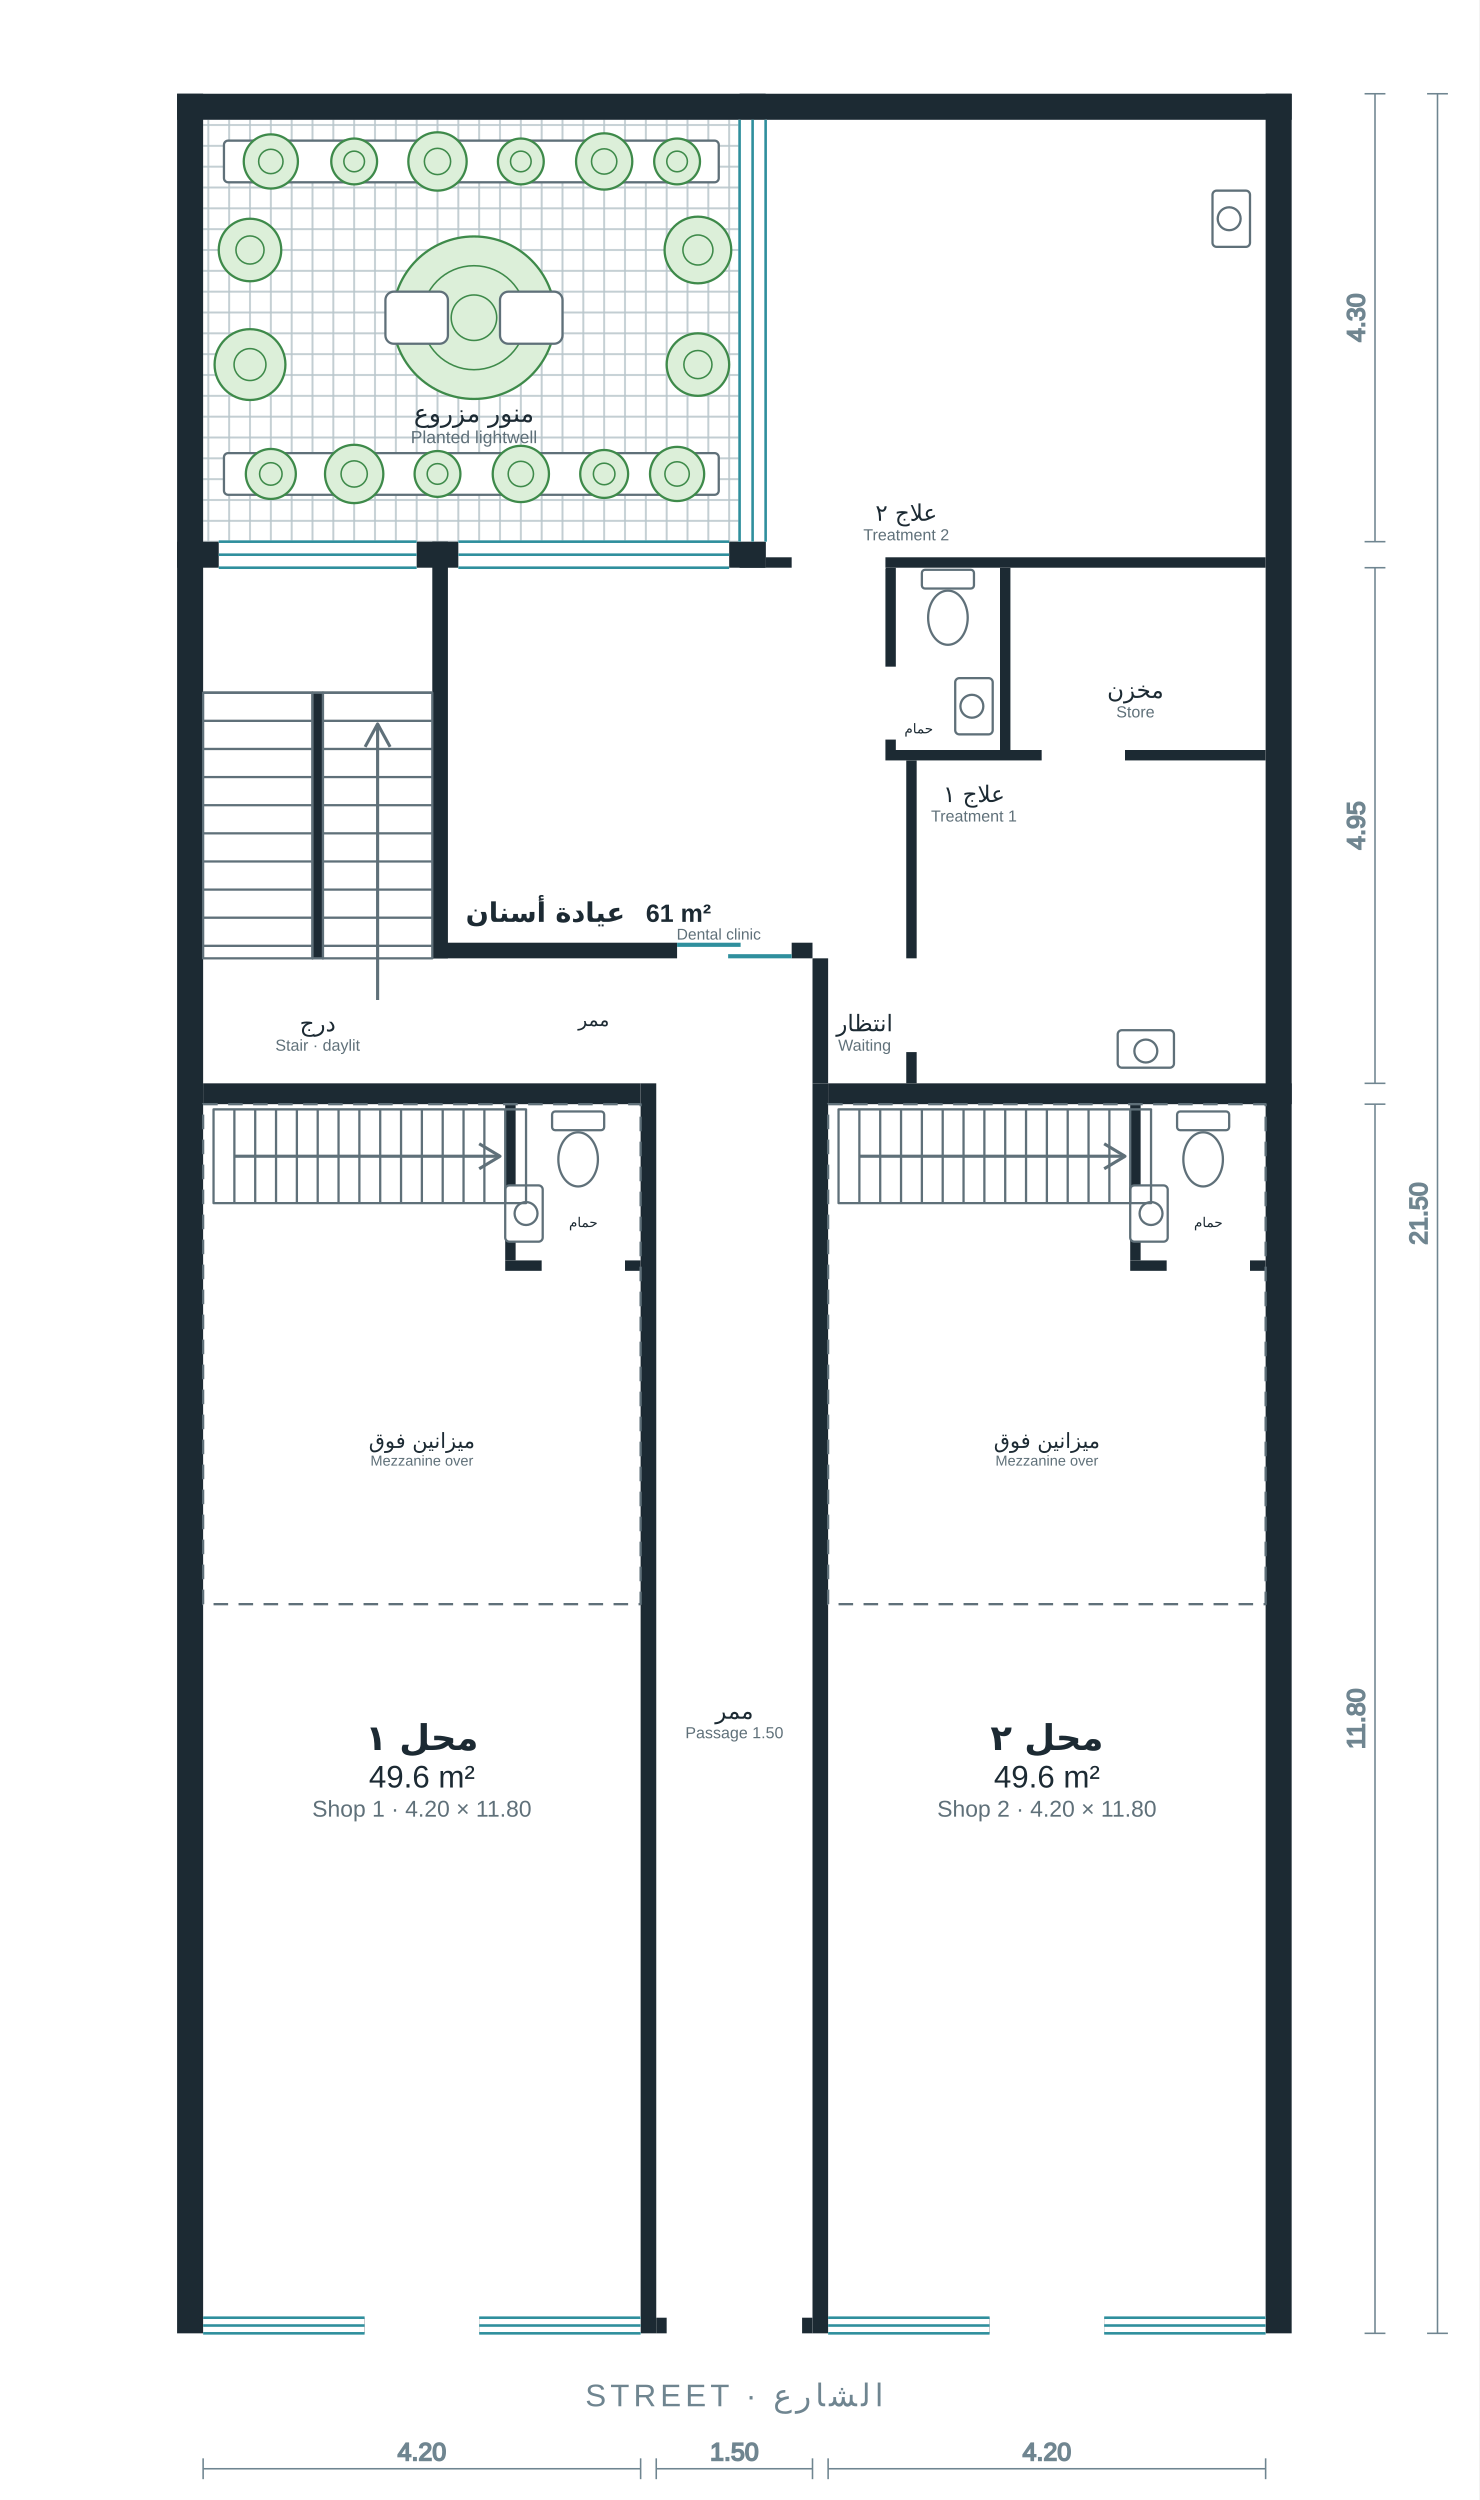
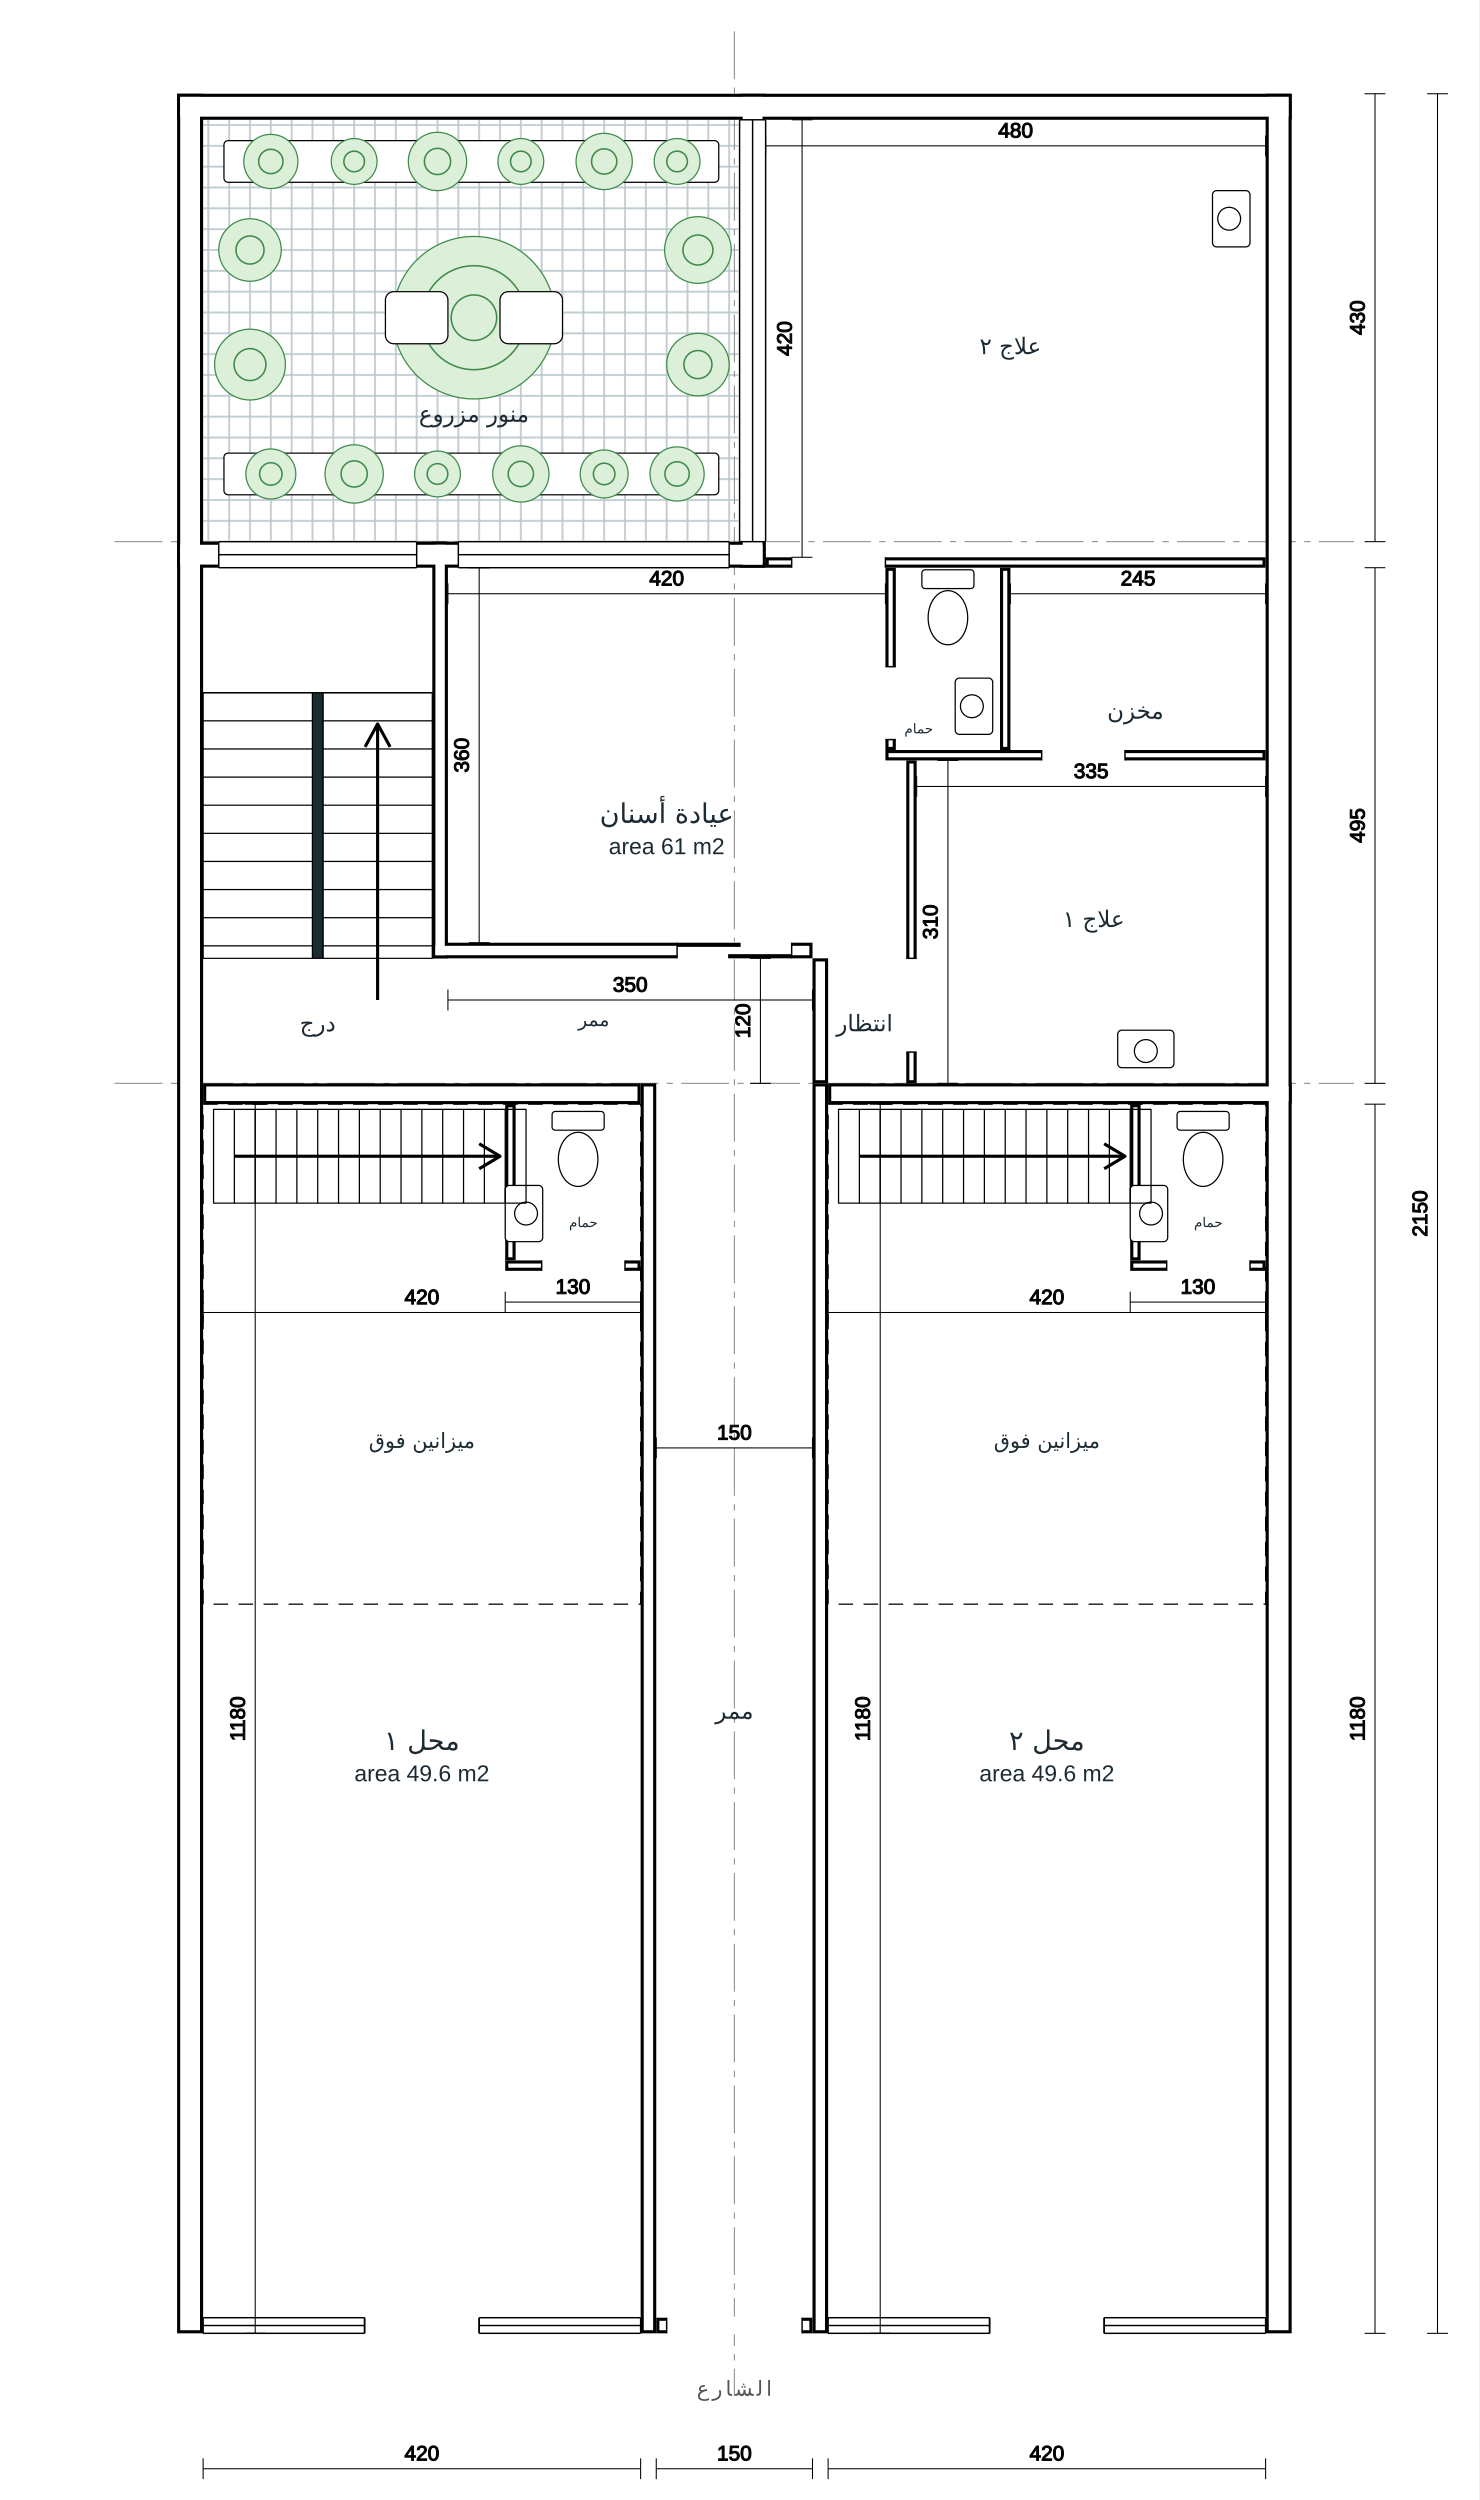
<svg xmlns="http://www.w3.org/2000/svg" viewBox="-170 -90 1420 2400" width="1420" height="2400" font-family="'IBM Plex Sans','IBM Plex Sans Arabic',-apple-system,'Helvetica Neue',Arial,sans-serif">
  <defs>
    <pattern id="terrace" width="28" height="28" patternUnits="userSpaceOnUse" patternTransform="rotate(45)">
      <line x1="0" y1="0" x2="0" y2="28" stroke="#b7c4ca" stroke-width="2" />
    </pattern>
    <pattern id="well" width="20" height="20" patternUnits="userSpaceOnUse">
      <line x1="0" y1="10" x2="20" y2="10" stroke="#b7c4ca" stroke-width="1.5" />
      <line x1="10" y1="0" x2="10" y2="20" stroke="#b7c4ca" stroke-width="1.5" />
    </pattern>
  </defs>
  <rect x="-170" y="-90" width="1420" height="2400" fill="#fff" />
  <g id="fill">
    <rect x="25" y="25" width="515" height="405" fill="url(#well)" />
-   </g>
-   <g id="wall" fill="#1c2a33">
-     <rect x="0" y="0" width="25" height="2150" />
-     <rect x="1045" y="0" width="25" height="2150" />
-     <rect x="0" y="0" width="1070" height="25" />
-     <rect x="540" y="0" width="25" height="455" />
-     <rect x="0" y="430" width="565" height="25" />
-     <rect x="245" y="430" width="15" height="400" />
-     <rect x="245" y="815" width="365" height="15" />
-     <rect x="610" y="830" width="15" height="120" />
-     <rect x="700" y="640" width="10" height="310" />
-     <rect x="680" y="630" width="365" height="10" />
-     <rect x="680" y="455" width="10" height="175" />
-     <rect x="790" y="455" width="10" height="175" />
-     <rect x="565" y="445" width="480" height="10" />
-     <rect x="25" y="950" width="420" height="20" />
-     <rect x="625" y="950" width="445" height="20" />
-     <rect x="445" y="950" width="15" height="1200" />
-     <rect x="610" y="950" width="15" height="1200" />
-     <rect x="460" y="2135" width="150" height="15" />
-     <rect x="25" y="2135" width="420" height="15" />
-     <rect x="315" y="970" width="10" height="150" />
-     <rect x="315" y="1120" width="130" height="10" />
-     <rect x="625" y="2135" width="420" height="15" />
-     <rect x="915" y="970" width="10" height="150" />
-     <rect x="915" y="1120" width="130" height="10" />
+     <line x1="535" y1="-60" x2="535" y2="2210" stroke="#8a8a8a" stroke-width="1" stroke-dasharray="46 8 6 8" />
+     <line x1="-60" y1="430" x2="1130" y2="430" stroke="#8a8a8a" stroke-width="1" stroke-dasharray="46 8 6 8" />
+     <line x1="-60" y1="950" x2="1130" y2="950" stroke="#8a8a8a" stroke-width="1" stroke-dasharray="46 8 6 8" />
+   </g>
+   <g id="wall">
+     <rect x="0" y="0" width="25" height="2150" fill="#000" />
+     <rect x="1045" y="0" width="25" height="2150" fill="#000" />
+     <rect x="0" y="0" width="1070" height="25" fill="#000" />
+     <rect x="540" y="0" width="25" height="455" fill="#000" />
+     <rect x="0" y="430" width="565" height="25" fill="#000" />
+     <rect x="245" y="430" width="15" height="400" fill="#000" />
+     <rect x="245" y="815" width="365" height="15" fill="#000" />
+     <rect x="610" y="830" width="15" height="120" fill="#000" />
+     <rect x="700" y="640" width="10" height="310" fill="#000" />
+     <rect x="680" y="630" width="365" height="10" fill="#000" />
+     <rect x="680" y="455" width="10" height="175" fill="#000" />
+     <rect x="790" y="455" width="10" height="175" fill="#000" />
+     <rect x="565" y="445" width="480" height="10" fill="#000" />
+     <rect x="25" y="950" width="420" height="20" fill="#000" />
+     <rect x="625" y="950" width="445" height="20" fill="#000" />
+     <rect x="445" y="950" width="15" height="1200" fill="#000" />
+     <rect x="610" y="950" width="15" height="1200" fill="#000" />
+     <rect x="460" y="2135" width="150" height="15" fill="#000" />
+     <rect x="25" y="2135" width="420" height="15" fill="#000" />
+     <rect x="315" y="970" width="10" height="150" fill="#000" />
+     <rect x="315" y="1120" width="130" height="10" fill="#000" />
+     <rect x="625" y="2135" width="420" height="15" fill="#000" />
+     <rect x="915" y="970" width="10" height="150" fill="#000" />
+     <rect x="915" y="1120" width="130" height="10" fill="#000" />
+     <rect x="3" y="3" width="19" height="2144" fill="#fff" />
+     <rect x="1048" y="3" width="19" height="2144" fill="#fff" />
+     <rect x="3" y="3" width="1064" height="19" fill="#fff" />
+     <rect x="543" y="3" width="19" height="449" fill="#fff" />
+     <rect x="3" y="433" width="559" height="19" fill="#fff" />
+     <rect x="248" y="433" width="9" height="394" fill="#fff" />
+     <rect x="248" y="818" width="359" height="9" fill="#fff" />
+     <rect x="613" y="833" width="9" height="114" fill="#fff" />
+     <rect x="703" y="643" width="4" height="304" fill="#fff" />
+     <rect x="683" y="633" width="359" height="4" fill="#fff" />
+     <rect x="683" y="458" width="4" height="169" fill="#fff" />
+     <rect x="793" y="458" width="4" height="169" fill="#fff" />
+     <rect x="568" y="448" width="474" height="4" fill="#fff" />
+     <rect x="28" y="953" width="414" height="14" fill="#fff" />
+     <rect x="628" y="953" width="439" height="14" fill="#fff" />
+     <rect x="448" y="953" width="9" height="1194" fill="#fff" />
+     <rect x="613" y="953" width="9" height="1194" fill="#fff" />
+     <rect x="463" y="2138" width="144" height="9" fill="#fff" />
+     <rect x="28" y="2138" width="414" height="9" fill="#fff" />
+     <rect x="318" y="973" width="4" height="144" fill="#fff" />
+     <rect x="318" y="1123" width="124" height="4" fill="#fff" />
+     <rect x="628" y="2138" width="414" height="9" fill="#fff" />
+     <rect x="918" y="973" width="4" height="144" fill="#fff" />
+     <rect x="918" y="1123" width="124" height="4" fill="#fff" />
  </g>
  <g id="open" fill="#fff">
    <rect x="480" y="814" width="110" height="17" />
    <rect x="699" y="830" width="12" height="90" />
    <rect x="270" y="429" width="260" height="27" />
    <rect x="679" y="550" width="12" height="70" />
    <rect x="830" y="629" width="80" height="12" />
    <rect x="590" y="444" width="90" height="12" />
    <rect x="539" y="25" width="27" height="405" />
    <rect x="40" y="429" width="190" height="27" />
    <rect x="470" y="2134" width="130" height="17" />
    <rect x="25" y="2134" width="155" height="17" />
    <rect x="290" y="2134" width="155" height="17" />
    <rect x="180" y="2134" width="110" height="17" />
    <rect x="350" y="1119" width="80" height="12" />
    <rect x="625" y="2134" width="155" height="17" />
    <rect x="890" y="2134" width="155" height="17" />
    <rect x="780" y="2134" width="110" height="17" />
    <rect x="950" y="1119" width="80" height="12" />
  </g>
-   <g id="glass" fill="none" stroke="#2f8f9d" stroke-width="2.5">
+   <g id="glass" fill="none" stroke="#000" stroke-width="1.4">
    <line x1="480" y1="817" x2="541.0" y2="817" stroke-width="4" />
    <line x1="529.0" y1="828" x2="590" y2="828" stroke-width="4" />
    <line x1="270" y1="430" x2="530" y2="430" />
    <line x1="270" y1="442.5" x2="530" y2="442.5" />
    <line x1="270" y1="455" x2="530" y2="455" />
    <line x1="540" y1="25" x2="540" y2="430" />
    <line x1="552.5" y1="25" x2="552.5" y2="430" />
    <line x1="565" y1="25" x2="565" y2="430" />
    <line x1="40" y1="430" x2="230" y2="430" />
    <line x1="40" y1="442.5" x2="230" y2="442.5" />
    <line x1="40" y1="455" x2="230" y2="455" />
    <line x1="25" y1="2135" x2="180" y2="2135" />
    <line x1="25" y1="2142.5" x2="180" y2="2142.5" />
    <line x1="25" y1="2150" x2="180" y2="2150" />
    <line x1="290" y1="2135" x2="445" y2="2135" />
    <line x1="290" y1="2142.5" x2="445" y2="2142.5" />
    <line x1="290" y1="2150" x2="445" y2="2150" />
    <line x1="625" y1="2135" x2="780" y2="2135" />
    <line x1="625" y1="2142.5" x2="780" y2="2142.5" />
    <line x1="625" y1="2150" x2="780" y2="2150" />
    <line x1="890" y1="2135" x2="1045" y2="2135" />
    <line x1="890" y1="2142.5" x2="1045" y2="2142.5" />
    <line x1="890" y1="2150" x2="1045" y2="2150" />
  </g>
-   <g id="furn" fill="#fff" stroke="#5f7079" stroke-width="2.2" stroke-linejoin="round">
+   <g id="door" fill="none" stroke="#000" stroke-width="1.4">
+     <line x1="480" y1="815" x2="480" y2="830" />
+     <line x1="590" y1="815" x2="590" y2="830" />
+     <line x1="700" y1="830" x2="710" y2="830" />
+     <line x1="700" y1="920" x2="710" y2="920" />
+     <line x1="270" y1="430" x2="270" y2="455" />
+     <line x1="530" y1="430" x2="530" y2="455" />
+     <line x1="680" y1="550" x2="690" y2="550" />
+     <line x1="680" y1="620" x2="690" y2="620" />
+     <line x1="830" y1="630" x2="830" y2="640" />
+     <line x1="910" y1="630" x2="910" y2="640" />
+     <line x1="590" y1="445" x2="590" y2="455" />
+     <line x1="680" y1="445" x2="680" y2="455" />
+     <line x1="540" y1="25" x2="565" y2="25" />
+     <line x1="540" y1="430" x2="565" y2="430" />
+     <line x1="40" y1="430" x2="40" y2="455" />
+     <line x1="230" y1="430" x2="230" y2="455" />
+     <line x1="470" y1="2135" x2="470" y2="2150" />
+     <line x1="600" y1="2135" x2="600" y2="2150" />
+     <line x1="25" y1="2135" x2="25" y2="2150" />
+     <line x1="180" y1="2135" x2="180" y2="2150" />
+     <line x1="290" y1="2135" x2="290" y2="2150" />
+     <line x1="445" y1="2135" x2="445" y2="2150" />
+     <line x1="180" y1="2135" x2="180" y2="2150" />
+     <line x1="290" y1="2135" x2="290" y2="2150" />
+     <line x1="350" y1="1120" x2="350" y2="1130" />
+     <line x1="430" y1="1120" x2="430" y2="1130" />
+     <line x1="625" y1="2135" x2="625" y2="2150" />
+     <line x1="780" y1="2135" x2="780" y2="2150" />
+     <line x1="890" y1="2135" x2="890" y2="2150" />
+     <line x1="1045" y1="2135" x2="1045" y2="2150" />
+     <line x1="780" y1="2135" x2="780" y2="2150" />
+     <line x1="890" y1="2135" x2="890" y2="2150" />
+     <line x1="950" y1="1120" x2="950" y2="1130" />
+     <line x1="1030" y1="1120" x2="1030" y2="1130" />
+   </g>
+   <g id="furn" fill="#fff" stroke="#000" stroke-width="1.2" stroke-linejoin="round">
    <rect x="45" y="45" width="475" height="40" rx="4" />
    <rect x="45" y="345" width="475" height="40" rx="4" />
    <g stroke="#3e8a4a" fill="#dcefd9">
      <circle cx="90" cy="65" r="26" />
      <circle cx="90" cy="65" r="11.7" fill="none" stroke-width="1.5" />
    </g>
    <g stroke="#3e8a4a" fill="#dcefd9">
      <circle cx="170" cy="65" r="22" />
      <circle cx="170" cy="65" r="9.9" fill="none" stroke-width="1.5" />
    </g>
    <g stroke="#3e8a4a" fill="#dcefd9">
      <circle cx="250" cy="65" r="28" />
      <circle cx="250" cy="65" r="12.6" fill="none" stroke-width="1.5" />
    </g>
    <g stroke="#3e8a4a" fill="#dcefd9">
      <circle cx="330" cy="65" r="22" />
      <circle cx="330" cy="65" r="9.9" fill="none" stroke-width="1.5" />
    </g>
    <g stroke="#3e8a4a" fill="#dcefd9">
      <circle cx="410" cy="65" r="27" />
      <circle cx="410" cy="65" r="12.15" fill="none" stroke-width="1.5" />
    </g>
    <g stroke="#3e8a4a" fill="#dcefd9">
      <circle cx="480" cy="65" r="22" />
      <circle cx="480" cy="65" r="9.9" fill="none" stroke-width="1.5" />
    </g>
    <g stroke="#3e8a4a" fill="#dcefd9">
      <circle cx="90" cy="365" r="24" />
      <circle cx="90" cy="365" r="10.8" fill="none" stroke-width="1.5" />
    </g>
    <g stroke="#3e8a4a" fill="#dcefd9">
      <circle cx="170" cy="365" r="28" />
      <circle cx="170" cy="365" r="12.6" fill="none" stroke-width="1.5" />
    </g>
    <g stroke="#3e8a4a" fill="#dcefd9">
      <circle cx="250" cy="365" r="22" />
      <circle cx="250" cy="365" r="9.9" fill="none" stroke-width="1.5" />
    </g>
    <g stroke="#3e8a4a" fill="#dcefd9">
      <circle cx="330" cy="365" r="27" />
      <circle cx="330" cy="365" r="12.15" fill="none" stroke-width="1.5" />
    </g>
    <g stroke="#3e8a4a" fill="#dcefd9">
      <circle cx="410" cy="365" r="23" />
      <circle cx="410" cy="365" r="10.35" fill="none" stroke-width="1.5" />
    </g>
    <g stroke="#3e8a4a" fill="#dcefd9">
      <circle cx="480" cy="365" r="26" />
      <circle cx="480" cy="365" r="11.7" fill="none" stroke-width="1.5" />
    </g>
    <g stroke="#3e8a4a" fill="#dcefd9">
      <circle cx="70" cy="150" r="30" />
      <circle cx="70" cy="150" r="13.5" fill="none" stroke-width="1.5" />
    </g>
    <g stroke="#3e8a4a" fill="#dcefd9">
      <circle cx="70" cy="260" r="34" />
      <circle cx="70" cy="260" r="15.3" fill="none" stroke-width="1.5" />
    </g>
    <g stroke="#3e8a4a" fill="#dcefd9">
      <circle cx="500" cy="150" r="32" />
      <circle cx="500" cy="150" r="14.4" fill="none" stroke-width="1.5" />
    </g>
    <g stroke="#3e8a4a" fill="#dcefd9">
      <circle cx="500" cy="260" r="30" />
      <circle cx="500" cy="260" r="13.5" fill="none" stroke-width="1.5" />
    </g>
    <g stroke="#3e8a4a" fill="#dcefd9">
      <circle cx="285" cy="215" r="78" />
      <circle cx="285" cy="215" r="49.92" fill="none" stroke-width="1.5" />
      <circle cx="285" cy="215" r="21.84" fill="none" stroke-width="1.5" />
    </g>
    <rect x="200" y="190" width="60" height="50" rx="8" />
    <rect x="310" y="190" width="60" height="50" rx="8" />
    <g transform="translate(930 917) rotate(0)">
      <rect x="-27" y="-18" width="54" height="36" rx="4" />
      <circle cx="0" cy="2" r="11" />
    </g>
    <g transform="translate(740 495) rotate(0)">
      <rect x="-25" y="-38" width="50" height="18" rx="3" />
      <ellipse cx="0" cy="8" rx="19" ry="26" />
    </g>
    <g transform="translate(765 588) rotate(90)">
      <rect x="-27" y="-18" width="54" height="36" rx="4" />
      <circle cx="0" cy="2" r="11" />
    </g>
    <g transform="translate(1012 120) rotate(90)">
      <rect x="-27" y="-18" width="54" height="36" rx="4" />
      <circle cx="0" cy="2" r="11" />
    </g>
    <rect x="25.0" y="575" width="105.0" height="255" fill="none" />
    <line x1="25.0" y1="602" x2="130.0" y2="602" />
    <line x1="25.0" y1="629" x2="130.0" y2="629" />
    <line x1="25.0" y1="656" x2="130.0" y2="656" />
    <line x1="25.0" y1="683" x2="130.0" y2="683" />
    <line x1="25.0" y1="710" x2="130.0" y2="710" />
    <line x1="25.0" y1="737" x2="130.0" y2="737" />
    <line x1="25.0" y1="764" x2="130.0" y2="764" />
    <line x1="25.0" y1="791" x2="130.0" y2="791" />
    <line x1="25.0" y1="818" x2="130.0" y2="818" />
    <rect x="140.0" y="575" width="105.0" height="255" fill="none" />
    <line x1="140.0" y1="602" x2="245.0" y2="602" />
    <line x1="140.0" y1="629" x2="245.0" y2="629" />
    <line x1="140.0" y1="656" x2="245.0" y2="656" />
    <line x1="140.0" y1="683" x2="245.0" y2="683" />
    <line x1="140.0" y1="710" x2="245.0" y2="710" />
    <line x1="140.0" y1="737" x2="245.0" y2="737" />
    <line x1="140.0" y1="764" x2="245.0" y2="764" />
    <line x1="140.0" y1="791" x2="245.0" y2="791" />
    <line x1="140.0" y1="818" x2="245.0" y2="818" />
    <line x1="25" y1="575" x2="245" y2="575" />
    <rect x="130.0" y="575" width="10" height="255" fill="#1c2a33" />
    <line x1="192.5" y1="870" x2="192.5" y2="605" stroke-width="3" />
    <path d="M180.5 627 L192.5 605 L204.5 627" fill="none" stroke-width="3" />
    <g transform="translate(385 1015) rotate(0)">
      <rect x="-25" y="-38" width="50" height="18" rx="3" />
      <ellipse cx="0" cy="8" rx="19" ry="26" />
    </g>
    <g transform="translate(333 1075) rotate(270)">
      <rect x="-27" y="-18" width="54" height="36" rx="4" />
      <circle cx="0" cy="2" r="11" />
    </g>
    <rect x="25" y="970" width="420" height="480" fill="none" stroke-dasharray="14 10" />
    <rect x="35" y="975" width="300" height="90" fill="none" />
    <line x1="55" y1="975" x2="55" y2="1065" />
    <line x1="75" y1="975" x2="75" y2="1065" />
    <line x1="95" y1="975" x2="95" y2="1065" />
    <line x1="115" y1="975" x2="115" y2="1065" />
    <line x1="135" y1="975" x2="135" y2="1065" />
    <line x1="155" y1="975" x2="155" y2="1065" />
    <line x1="175" y1="975" x2="175" y2="1065" />
    <line x1="195" y1="975" x2="195" y2="1065" />
    <line x1="215" y1="975" x2="215" y2="1065" />
    <line x1="235" y1="975" x2="235" y2="1065" />
    <line x1="255" y1="975" x2="255" y2="1065" />
    <line x1="275" y1="975" x2="275" y2="1065" />
    <line x1="295" y1="975" x2="295" y2="1065" />
    <line x1="315" y1="975" x2="315" y2="1065" />
    <line x1="55" y1="1020.0" x2="310" y2="1020.0" stroke-width="3" />
    <path d="M290 1008.0 L310 1020.0 L290 1032.0" fill="none" stroke-width="3" />
    <g transform="translate(985 1015) rotate(0)">
      <rect x="-25" y="-38" width="50" height="18" rx="3" />
      <ellipse cx="0" cy="8" rx="19" ry="26" />
    </g>
    <g transform="translate(933 1075) rotate(270)">
      <rect x="-27" y="-18" width="54" height="36" rx="4" />
      <circle cx="0" cy="2" r="11" />
    </g>
    <rect x="625" y="970" width="420" height="480" fill="none" stroke-dasharray="14 10" />
    <rect x="635" y="975" width="300" height="90" fill="none" />
    <line x1="655" y1="975" x2="655" y2="1065" />
    <line x1="675" y1="975" x2="675" y2="1065" />
    <line x1="695" y1="975" x2="695" y2="1065" />
    <line x1="715" y1="975" x2="715" y2="1065" />
    <line x1="735" y1="975" x2="735" y2="1065" />
    <line x1="755" y1="975" x2="755" y2="1065" />
    <line x1="775" y1="975" x2="775" y2="1065" />
    <line x1="795" y1="975" x2="795" y2="1065" />
    <line x1="815" y1="975" x2="815" y2="1065" />
    <line x1="835" y1="975" x2="835" y2="1065" />
    <line x1="855" y1="975" x2="855" y2="1065" />
    <line x1="875" y1="975" x2="875" y2="1065" />
    <line x1="895" y1="975" x2="895" y2="1065" />
    <line x1="915" y1="975" x2="915" y2="1065" />
    <line x1="655" y1="1020.0" x2="910" y2="1020.0" stroke-width="3" />
    <path d="M890 1008.0 L910 1020.0 L890 1032.0" fill="none" stroke-width="3" />
  </g>
  <g id="text">
-     <text x="285" y="315" font-size="24" font-weight="500" text-anchor="middle" fill="#1c2a33">منور مزروع</text>
-     <text x="285" y="335.4" font-size="16.8" font-weight="400" text-anchor="middle" fill="#5f7079">Planted lightwell</text>
-     <text x="430" y="795" font-size="26" font-weight="600" text-anchor="end" fill="#1c2a33">عيادة أسنان</text>
-     <text x="450" y="795" font-size="24" font-weight="600" text-anchor="start" fill="#1c2a33">61 m²</text>
-     <text x="520" y="812" font-size="15" font-weight="500" text-anchor="middle" fill="#5f7079">Dental clinic</text>
-     <text x="660" y="900" font-size="22" font-weight="500" text-anchor="middle" fill="#1c2a33">انتظار</text>
-     <text x="660" y="918.7" font-size="15.4" font-weight="400" text-anchor="middle" fill="#5f7079">Waiting</text>
-     <text x="765" y="680" font-size="22" font-weight="500" text-anchor="middle" fill="#1c2a33">علاج ١</text>
-     <text x="765" y="698.7" font-size="15.4" font-weight="400" text-anchor="middle" fill="#5f7079">Treatment 1</text>
-     <text x="700" y="410" font-size="22" font-weight="500" text-anchor="middle" fill="#1c2a33">علاج ٢</text>
-     <text x="700" y="428.7" font-size="15.4" font-weight="400" text-anchor="middle" fill="#5f7079">Treatment 2</text>
+     <text x="285" y="315" font-size="22" font-weight="400" text-anchor="middle" fill="#1c2a33">منور مزروع</text>
+     <text x="470" y="700" font-size="26" font-weight="500" text-anchor="middle" fill="#1c2a33">عيادة أسنان</text>
+     <text x="470" y="730" font-size="22" font-weight="400" text-anchor="middle" fill="#1c2a33">area 61 m2</text>
+     <text x="660" y="900" font-size="22" font-weight="400" text-anchor="middle" fill="#1c2a33">انتظار</text>
+     <text x="880" y="800" font-size="22" font-weight="400" text-anchor="middle" fill="#1c2a33">علاج ١</text>
+     <text x="800" y="250" font-size="22" font-weight="400" text-anchor="middle" fill="#1c2a33">علاج ٢</text>
    <text x="712" y="614" font-size="13" font-weight="500" text-anchor="middle" fill="#1c2a33">حمام</text>
-     <text x="920" y="580" font-size="22" font-weight="500" text-anchor="middle" fill="#1c2a33">مخزن</text>
-     <text x="920" y="598.7" font-size="15.4" font-weight="400" text-anchor="middle" fill="#5f7079">Store</text>
-     <text x="135" y="900" font-size="22" font-weight="500" text-anchor="middle" fill="#1c2a33">درج</text>
-     <text x="135" y="918.7" font-size="15.4" font-weight="400" text-anchor="middle" fill="#5f7079">Stair · daylit</text>
+     <text x="920" y="600" font-size="22" font-weight="400" text-anchor="middle" fill="#1c2a33">مخزن</text>
+     <text x="135" y="900" font-size="22" font-weight="400" text-anchor="middle" fill="#1c2a33">درج</text>
    <text x="390" y="1088" font-size="13" font-weight="500" text-anchor="middle" fill="#1c2a33">حمام</text>
-     <text x="235" y="1300" font-size="20" font-weight="500" text-anchor="middle" fill="#1c2a33">ميزانين فوق</text>
-     <text x="235" y="1317.0" font-size="14.0" font-weight="400" text-anchor="middle" fill="#5f7079">Mezzanine over</text>
-     <text x="235" y="1590" font-size="34" font-weight="600" text-anchor="middle" fill="#1c2a33">محل ١</text>
-     <text x="235" y="1626" font-size="30" font-weight="500" text-anchor="middle" fill="#1c2a33">49.6 m²</text>
-     <text x="235" y="1654" font-size="22" font-weight="400" text-anchor="middle" fill="#5f7079">Shop 1 · 4.20 × 11.80</text>
+     <text x="235" y="1300" font-size="20" font-weight="400" text-anchor="middle" fill="#1c2a33">ميزانين فوق</text>
+     <text x="235" y="1590" font-size="26" font-weight="500" text-anchor="middle" fill="#1c2a33">محل ١</text>
+     <text x="235" y="1620" font-size="22" font-weight="400" text-anchor="middle" fill="#1c2a33">area 49.6 m2</text>
    <text x="990" y="1088" font-size="13" font-weight="500" text-anchor="middle" fill="#1c2a33">حمام</text>
-     <text x="835" y="1300" font-size="20" font-weight="500" text-anchor="middle" fill="#1c2a33">ميزانين فوق</text>
-     <text x="835" y="1317.0" font-size="14.0" font-weight="400" text-anchor="middle" fill="#5f7079">Mezzanine over</text>
-     <text x="835" y="1590" font-size="34" font-weight="600" text-anchor="middle" fill="#1c2a33">محل ٢</text>
-     <text x="835" y="1626" font-size="30" font-weight="500" text-anchor="middle" fill="#1c2a33">49.6 m²</text>
-     <text x="835" y="1654" font-size="22" font-weight="400" text-anchor="middle" fill="#5f7079">Shop 2 · 4.20 × 11.80</text>
-     <text x="535" y="1560" font-size="22" font-weight="500" text-anchor="middle" fill="#1c2a33">ممر</text>
-     <text x="535" y="1578.7" font-size="15.4" font-weight="400" text-anchor="middle" fill="#5f7079">Passage 1.50</text>
-     <text x="400" y="895" font-size="18" font-weight="500" text-anchor="middle" fill="#1c2a33">ممر</text>
-   </g>
-   <g id="dim" fill="#6f8590" stroke="#6f8590" stroke-width="1.5">
+     <text x="835" y="1300" font-size="20" font-weight="400" text-anchor="middle" fill="#1c2a33">ميزانين فوق</text>
+     <text x="835" y="1590" font-size="26" font-weight="500" text-anchor="middle" fill="#1c2a33">محل ٢</text>
+     <text x="835" y="1620" font-size="22" font-weight="400" text-anchor="middle" fill="#1c2a33">area 49.6 m2</text>
+     <text x="535" y="1560" font-size="22" font-weight="400" text-anchor="middle" fill="#1c2a33">ممر</text>
+     <text x="400" y="895" font-size="18" font-weight="400" text-anchor="middle" fill="#1c2a33">ممر</text>
+   </g>
+   <g id="dim" fill="#000" stroke="#000" stroke-width="1">
+     <line x1="260" y1="480" x2="680" y2="480" />
+     <line x1="260" y1="470" x2="260" y2="490" />
+     <line x1="680" y1="470" x2="680" y2="490" />
+     <text x="470.0" y="472" font-size="20" text-anchor="middle">420</text>
+     <line x1="290" y1="455" x2="290" y2="815" />
+     <line x1="280" y1="455" x2="300" y2="455" />
+     <line x1="280" y1="815" x2="300" y2="815" />
+     <text x="280" y="635.0" font-size="20" text-anchor="middle" transform="rotate(-90 280 635.0)">360</text>
+     <line x1="800" y1="480" x2="1045" y2="480" />
+     <line x1="800" y1="470" x2="800" y2="490" />
+     <line x1="1045" y1="470" x2="1045" y2="490" />
+     <text x="922.5" y="472" font-size="20" text-anchor="middle">245</text>
+     <line x1="710" y1="665" x2="1045" y2="665" />
+     <line x1="710" y1="655" x2="710" y2="675" />
+     <line x1="1045" y1="655" x2="1045" y2="675" />
+     <text x="877.5" y="657" font-size="20" text-anchor="middle">335</text>
+     <line x1="740" y1="640" x2="740" y2="950" />
+     <line x1="730" y1="640" x2="750" y2="640" />
+     <line x1="730" y1="950" x2="750" y2="950" />
+     <text x="730" y="795.0" font-size="20" text-anchor="middle" transform="rotate(-90 730 795.0)">310</text>
+     <line x1="565" y1="50" x2="1045" y2="50" />
+     <line x1="565" y1="40" x2="565" y2="60" />
+     <line x1="1045" y1="40" x2="1045" y2="60" />
+     <text x="805.0" y="42" font-size="20" text-anchor="middle">480</text>
+     <line x1="600" y1="25" x2="600" y2="445" />
+     <line x1="590" y1="25" x2="610" y2="25" />
+     <line x1="590" y1="445" x2="610" y2="445" />
+     <text x="590" y="235.0" font-size="20" text-anchor="middle" transform="rotate(-90 590 235.0)">420</text>
+     <line x1="25" y1="1170" x2="445" y2="1170" />
+     <line x1="25" y1="1160" x2="25" y2="1180" />
+     <line x1="445" y1="1160" x2="445" y2="1180" />
+     <text x="235.0" y="1162" font-size="20" text-anchor="middle">420</text>
+     <line x1="75" y1="970" x2="75" y2="2150" />
+     <line x1="65" y1="970" x2="85" y2="970" />
+     <line x1="65" y1="2150" x2="85" y2="2150" />
+     <text x="65" y="1560.0" font-size="20" text-anchor="middle" transform="rotate(-90 65 1560.0)">1180</text>
+     <line x1="315" y1="1160" x2="445" y2="1160" />
+     <line x1="315" y1="1150" x2="315" y2="1170" />
+     <line x1="445" y1="1150" x2="445" y2="1170" />
+     <text x="380.0" y="1152" font-size="20" text-anchor="middle">130</text>
+     <line x1="625" y1="1170" x2="1045" y2="1170" />
+     <line x1="625" y1="1160" x2="625" y2="1180" />
+     <line x1="1045" y1="1160" x2="1045" y2="1180" />
+     <text x="835.0" y="1162" font-size="20" text-anchor="middle">420</text>
+     <line x1="675" y1="970" x2="675" y2="2150" />
+     <line x1="665" y1="970" x2="685" y2="970" />
+     <line x1="665" y1="2150" x2="685" y2="2150" />
+     <text x="665" y="1560.0" font-size="20" text-anchor="middle" transform="rotate(-90 665 1560.0)">1180</text>
+     <line x1="915" y1="1160" x2="1045" y2="1160" />
+     <line x1="915" y1="1150" x2="915" y2="1170" />
+     <line x1="1045" y1="1150" x2="1045" y2="1170" />
+     <text x="980.0" y="1152" font-size="20" text-anchor="middle">130</text>
+     <line x1="460" y1="1300" x2="610" y2="1300" />
+     <line x1="460" y1="1290" x2="460" y2="1310" />
+     <line x1="610" y1="1290" x2="610" y2="1310" />
+     <text x="535.0" y="1292" font-size="20" text-anchor="middle">150</text>
+     <line x1="260" y1="870" x2="610" y2="870" />
+     <line x1="260" y1="860" x2="260" y2="880" />
+     <line x1="610" y1="860" x2="610" y2="880" />
+     <text x="435.0" y="862" font-size="20" text-anchor="middle">350</text>
+     <line x1="560" y1="830" x2="560" y2="950" />
+     <line x1="550" y1="830" x2="570" y2="830" />
+     <line x1="550" y1="950" x2="570" y2="950" />
+     <text x="550" y="890.0" font-size="20" text-anchor="middle" transform="rotate(-90 550 890.0)">120</text>
    <line x1="0" y1="2340" x2="1070" y2="2340" />
    <line x1="0" y1="2330" x2="0" y2="2350" />
    <line x1="1070" y1="2330" x2="1070" y2="2350" />
-     <text x="535.0" y="2332" font-size="24" text-anchor="middle">10.70</text>
+     <text x="535.0" y="2332" font-size="20" text-anchor="middle">1070</text>
    <line x1="25" y1="2280" x2="445" y2="2280" />
    <line x1="25" y1="2270" x2="25" y2="2290" />
    <line x1="445" y1="2270" x2="445" y2="2290" />
-     <text x="235.0" y="2272" font-size="24" text-anchor="middle">4.20</text>
+     <text x="235.0" y="2272" font-size="20" text-anchor="middle">420</text>
    <line x1="460" y1="2280" x2="610" y2="2280" />
    <line x1="460" y1="2270" x2="460" y2="2290" />
    <line x1="610" y1="2270" x2="610" y2="2290" />
-     <text x="535.0" y="2272" font-size="24" text-anchor="middle">1.50</text>
+     <text x="535.0" y="2272" font-size="20" text-anchor="middle">150</text>
    <line x1="625" y1="2280" x2="1045" y2="2280" />
    <line x1="625" y1="2270" x2="625" y2="2290" />
    <line x1="1045" y1="2270" x2="1045" y2="2290" />
-     <text x="835.0" y="2272" font-size="24" text-anchor="middle">4.20</text>
+     <text x="835.0" y="2272" font-size="20" text-anchor="middle">420</text>
    <line x1="1210" y1="0" x2="1210" y2="2150" />
    <line x1="1200" y1="0" x2="1220" y2="0" />
    <line x1="1200" y1="2150" x2="1220" y2="2150" />
-     <text x="1200" y="1075.0" font-size="24" text-anchor="middle" transform="rotate(-90 1200 1075.0)">21.50</text>
+     <text x="1200" y="1075.0" font-size="20" text-anchor="middle" transform="rotate(-90 1200 1075.0)">2150</text>
    <line x1="1150" y1="0" x2="1150" y2="430" />
    <line x1="1140" y1="0" x2="1160" y2="0" />
    <line x1="1140" y1="430" x2="1160" y2="430" />
-     <text x="1140" y="215.0" font-size="24" text-anchor="middle" transform="rotate(-90 1140 215.0)">4.30</text>
+     <text x="1140" y="215.0" font-size="20" text-anchor="middle" transform="rotate(-90 1140 215.0)">430</text>
    <line x1="1150" y1="455" x2="1150" y2="950" />
    <line x1="1140" y1="455" x2="1160" y2="455" />
    <line x1="1140" y1="950" x2="1160" y2="950" />
-     <text x="1140" y="702.5" font-size="24" text-anchor="middle" transform="rotate(-90 1140 702.5)">4.95</text>
+     <text x="1140" y="702.5" font-size="20" text-anchor="middle" transform="rotate(-90 1140 702.5)">495</text>
    <line x1="1150" y1="970" x2="1150" y2="2150" />
    <line x1="1140" y1="970" x2="1160" y2="970" />
    <line x1="1140" y1="2150" x2="1160" y2="2150" />
-     <text x="1140" y="1560.0" font-size="24" text-anchor="middle" transform="rotate(-90 1140 1560.0)">11.80</text>
-   </g>
-   <text x="535.0" y="2220" font-size="30" font-weight="500" text-anchor="middle" fill="#6f8590" letter-spacing="4">STREET · الشارع</text>
+     <text x="1140" y="1560.0" font-size="20" text-anchor="middle" transform="rotate(-90 1140 1560.0)">1180</text>
+   </g>
+   <text x="535.0" y="2210" font-size="20" text-anchor="middle" fill="#555" letter-spacing="3">الشارع</text>
</svg>
